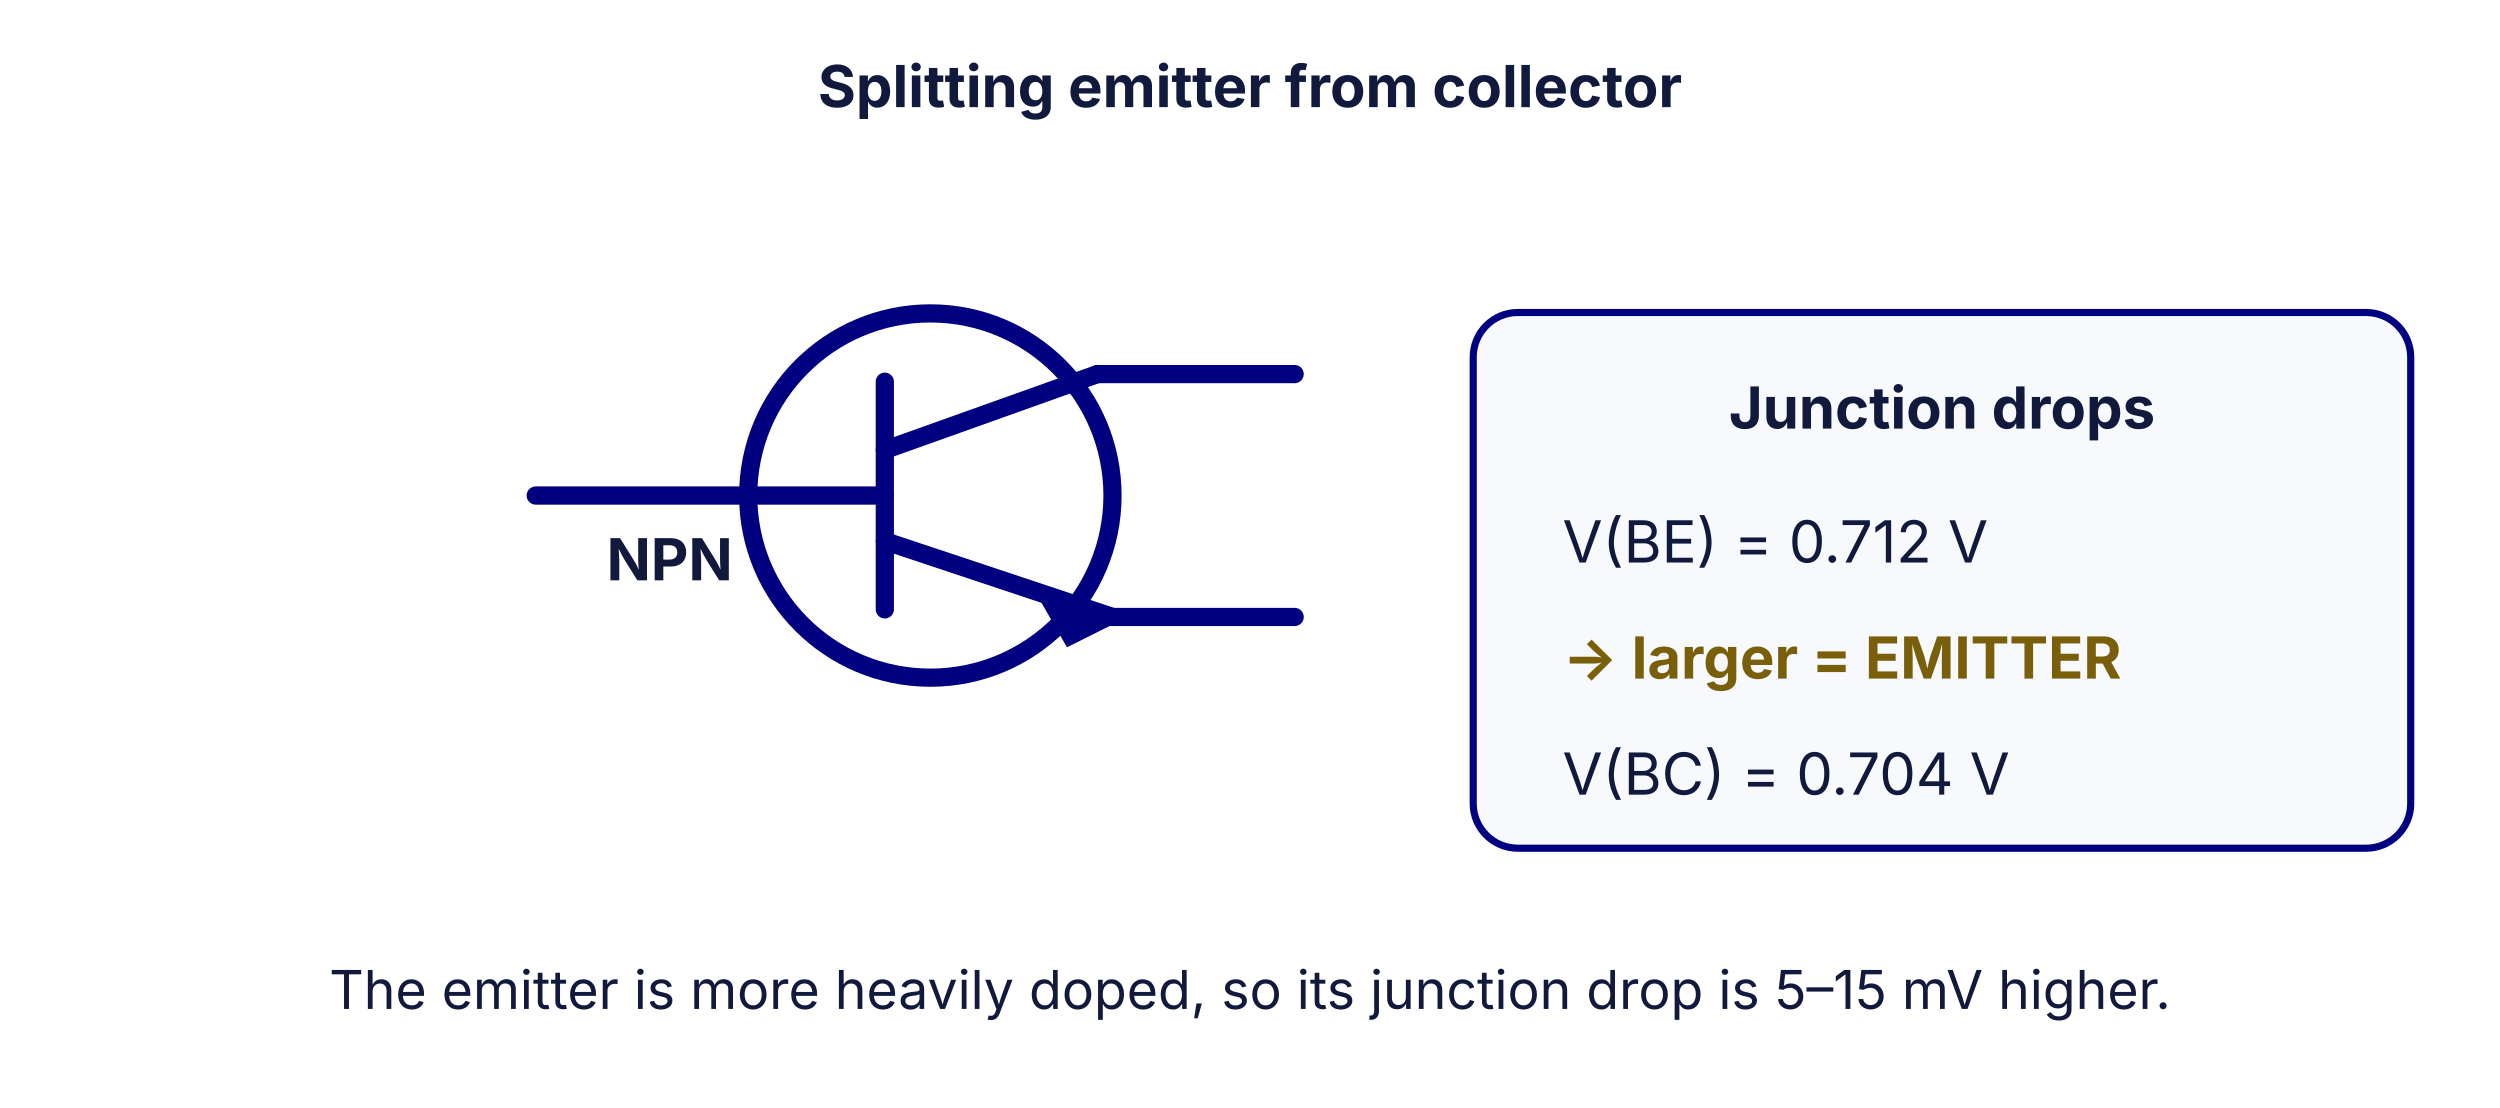
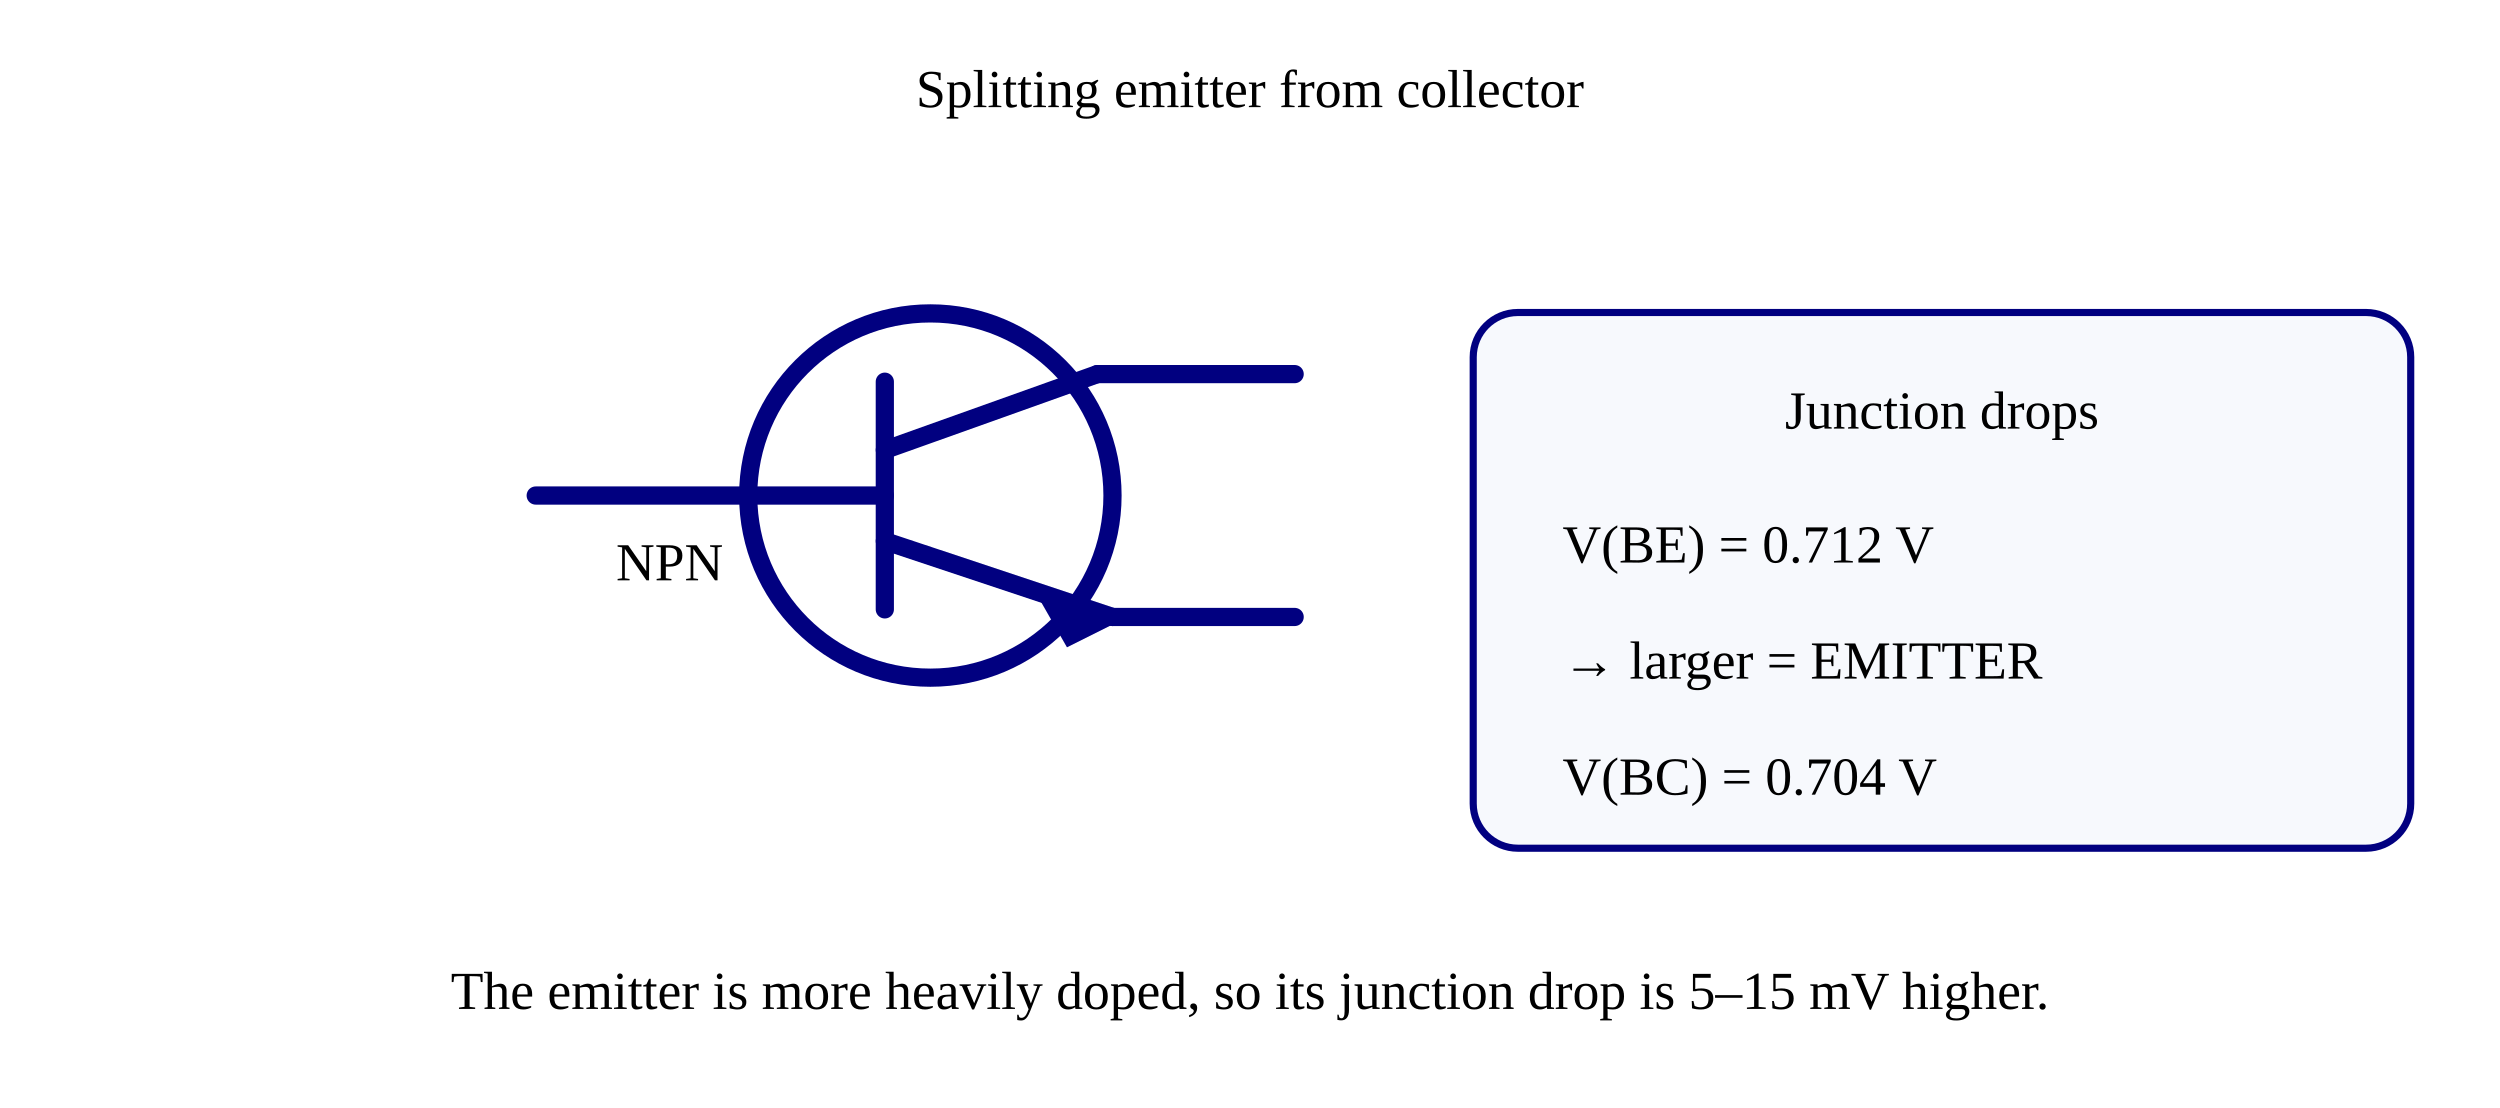
- <svg xmlns="http://www.w3.org/2000/svg" class="diagram-svg" width="560" height="248" viewBox="0 0 560 248" preserveAspectRatio="xMidYMid meet" role="img" aria-label="Splitting emitter from collector: V(BE) reads slightly higher than V(BC)">
-   <style>
-  text{font-family:Inter,Arial,Helvetica,sans-serif;fill:#111a3d}
-  .gl{stroke:#c3cad9;stroke-width:1}.ax{stroke:#7d89a8;stroke-width:1.3}
-  .ac{fill:none;stroke:#B08A1B;stroke-width:2.2}
-  .t11{font-size:11px}.t12{font-size:12px}.t13{font-size:13px}.t15{font-size:15px}
-  .tb{font-size:13px;font-weight:700}.tg{font-size:13px;font-weight:700;fill:#7a5f0a}
-  .l{fill:none;stroke:#010080;stroke-width:2.4;stroke-linecap:round;stroke-linejoin:round}
-  .w{fill:none;stroke:#010080;stroke-width:2.8;stroke-linejoin:round;stroke-linecap:round}
-  .w2{fill:none;stroke:#a52a2a;stroke-width:2.6;stroke-linejoin:round;stroke-linecap:round}
-  .dm{fill:none;stroke:#010080;stroke-width:1.5;stroke-dasharray:5 4}
-  .dg{fill:none;stroke:#1e7a45;stroke-width:1.5;stroke-dasharray:6 4}
- </style>
+ <svg xmlns="http://www.w3.org/2000/svg" class="diagram-svg" viewBox="0 0 560 248" preserveAspectRatio="xMidYMid meet" role="img">
  <text class="tb" x="280" y="24" text-anchor="middle">Splitting emitter from collector</text>
  <g transform="translate(120,60) scale(1.7)">
    <g fill="none" stroke="#010080" stroke-width="2.4" stroke-linecap="round" stroke-linejoin="round">
      <circle cx="52" cy="30" r="24" />
      <path d="M0,30 H46" />
      <path d="M46,15 V45" />
      <path d="M46,24 L74,14" />
      <path d="M74,14 H100" />
      <path d="M46,36 L76,46" />
      <path d="M76,46 H100" />
      <polygon points="78,46 66,43 70,50" fill="#010080" stroke="none" />
    </g>
  </g>
  <text class="tb" x="150" y="130" text-anchor="middle">NPN</text>
  <rect x="330" y="70" width="210" height="120" rx="10" fill="#f7f9fd" stroke="#010080" stroke-width="1.6" />
  <text class="tb" x="435" y="96" text-anchor="middle">Junction drops</text>
  <text class="t13" x="350" y="126">V(BE) = 0.712 V</text>
  <text class="tg" x="350" y="152">→ larger = EMITTER</text>
  <text class="t13" x="350" y="178">V(BC) = 0.704 V</text>
  <text class="t12" x="280" y="226" text-anchor="middle">The emitter is more heavily doped, so its junction drop is 5–15 mV higher.</text>
</svg>
